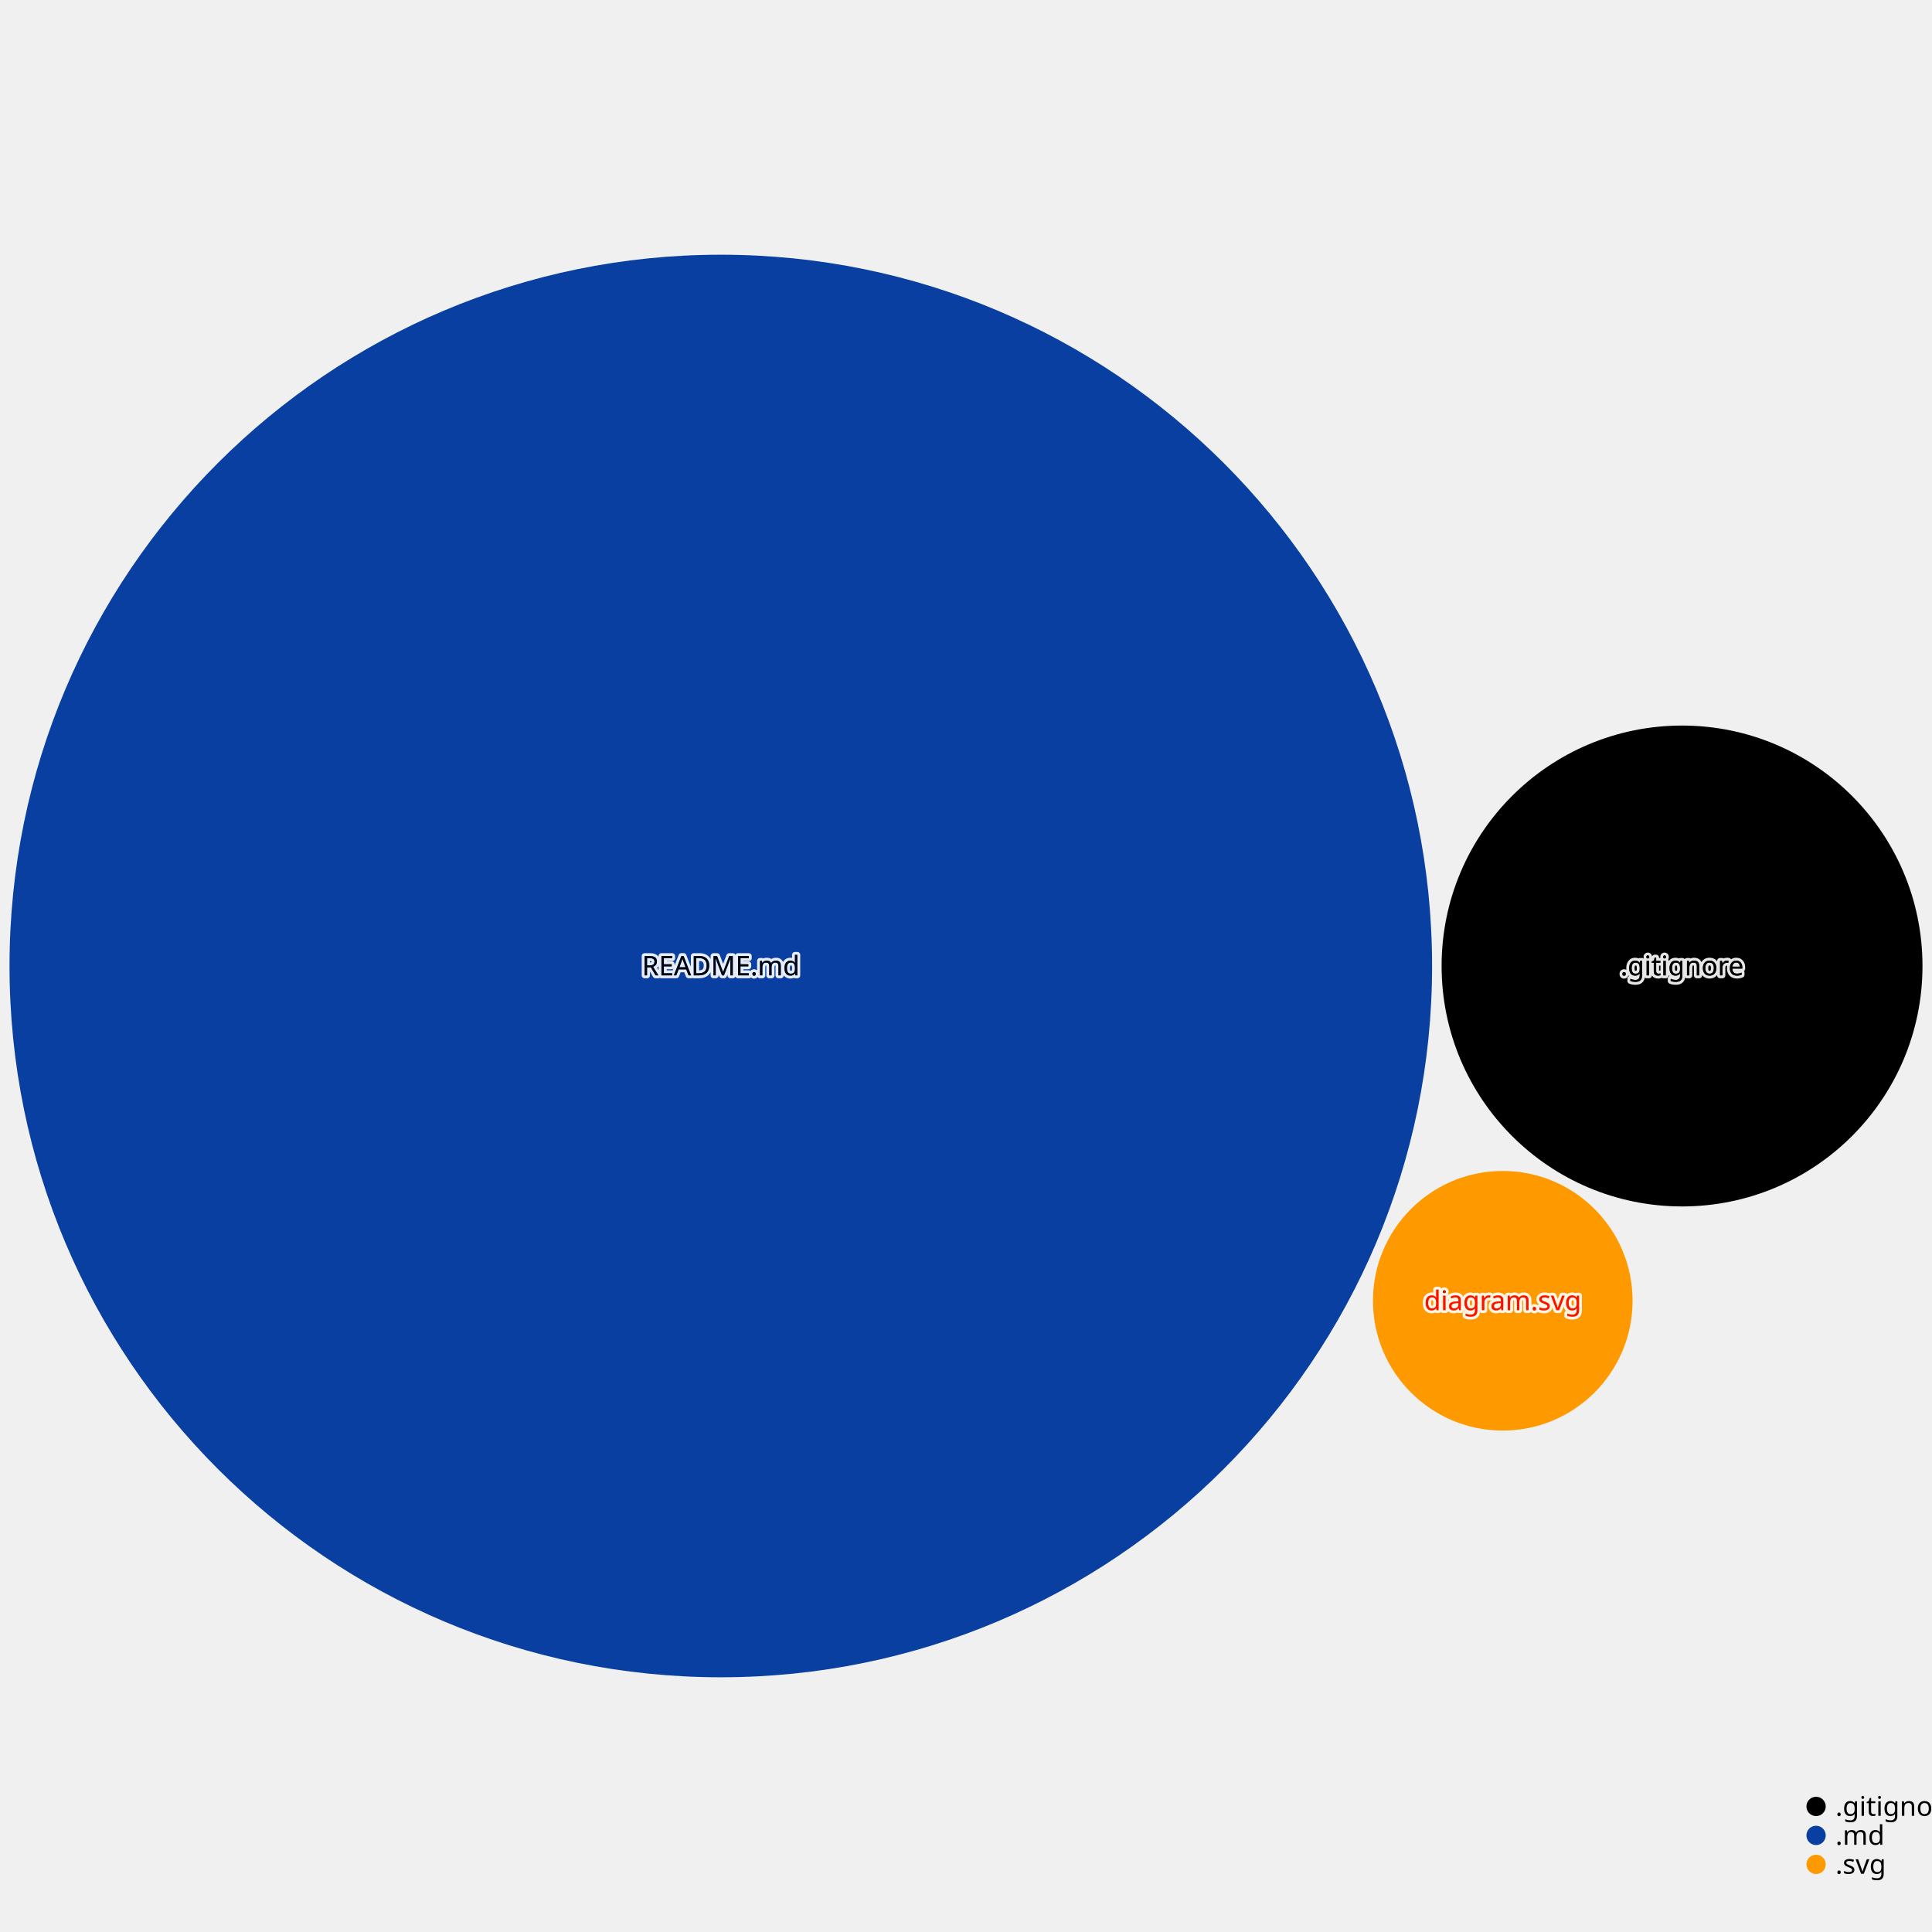
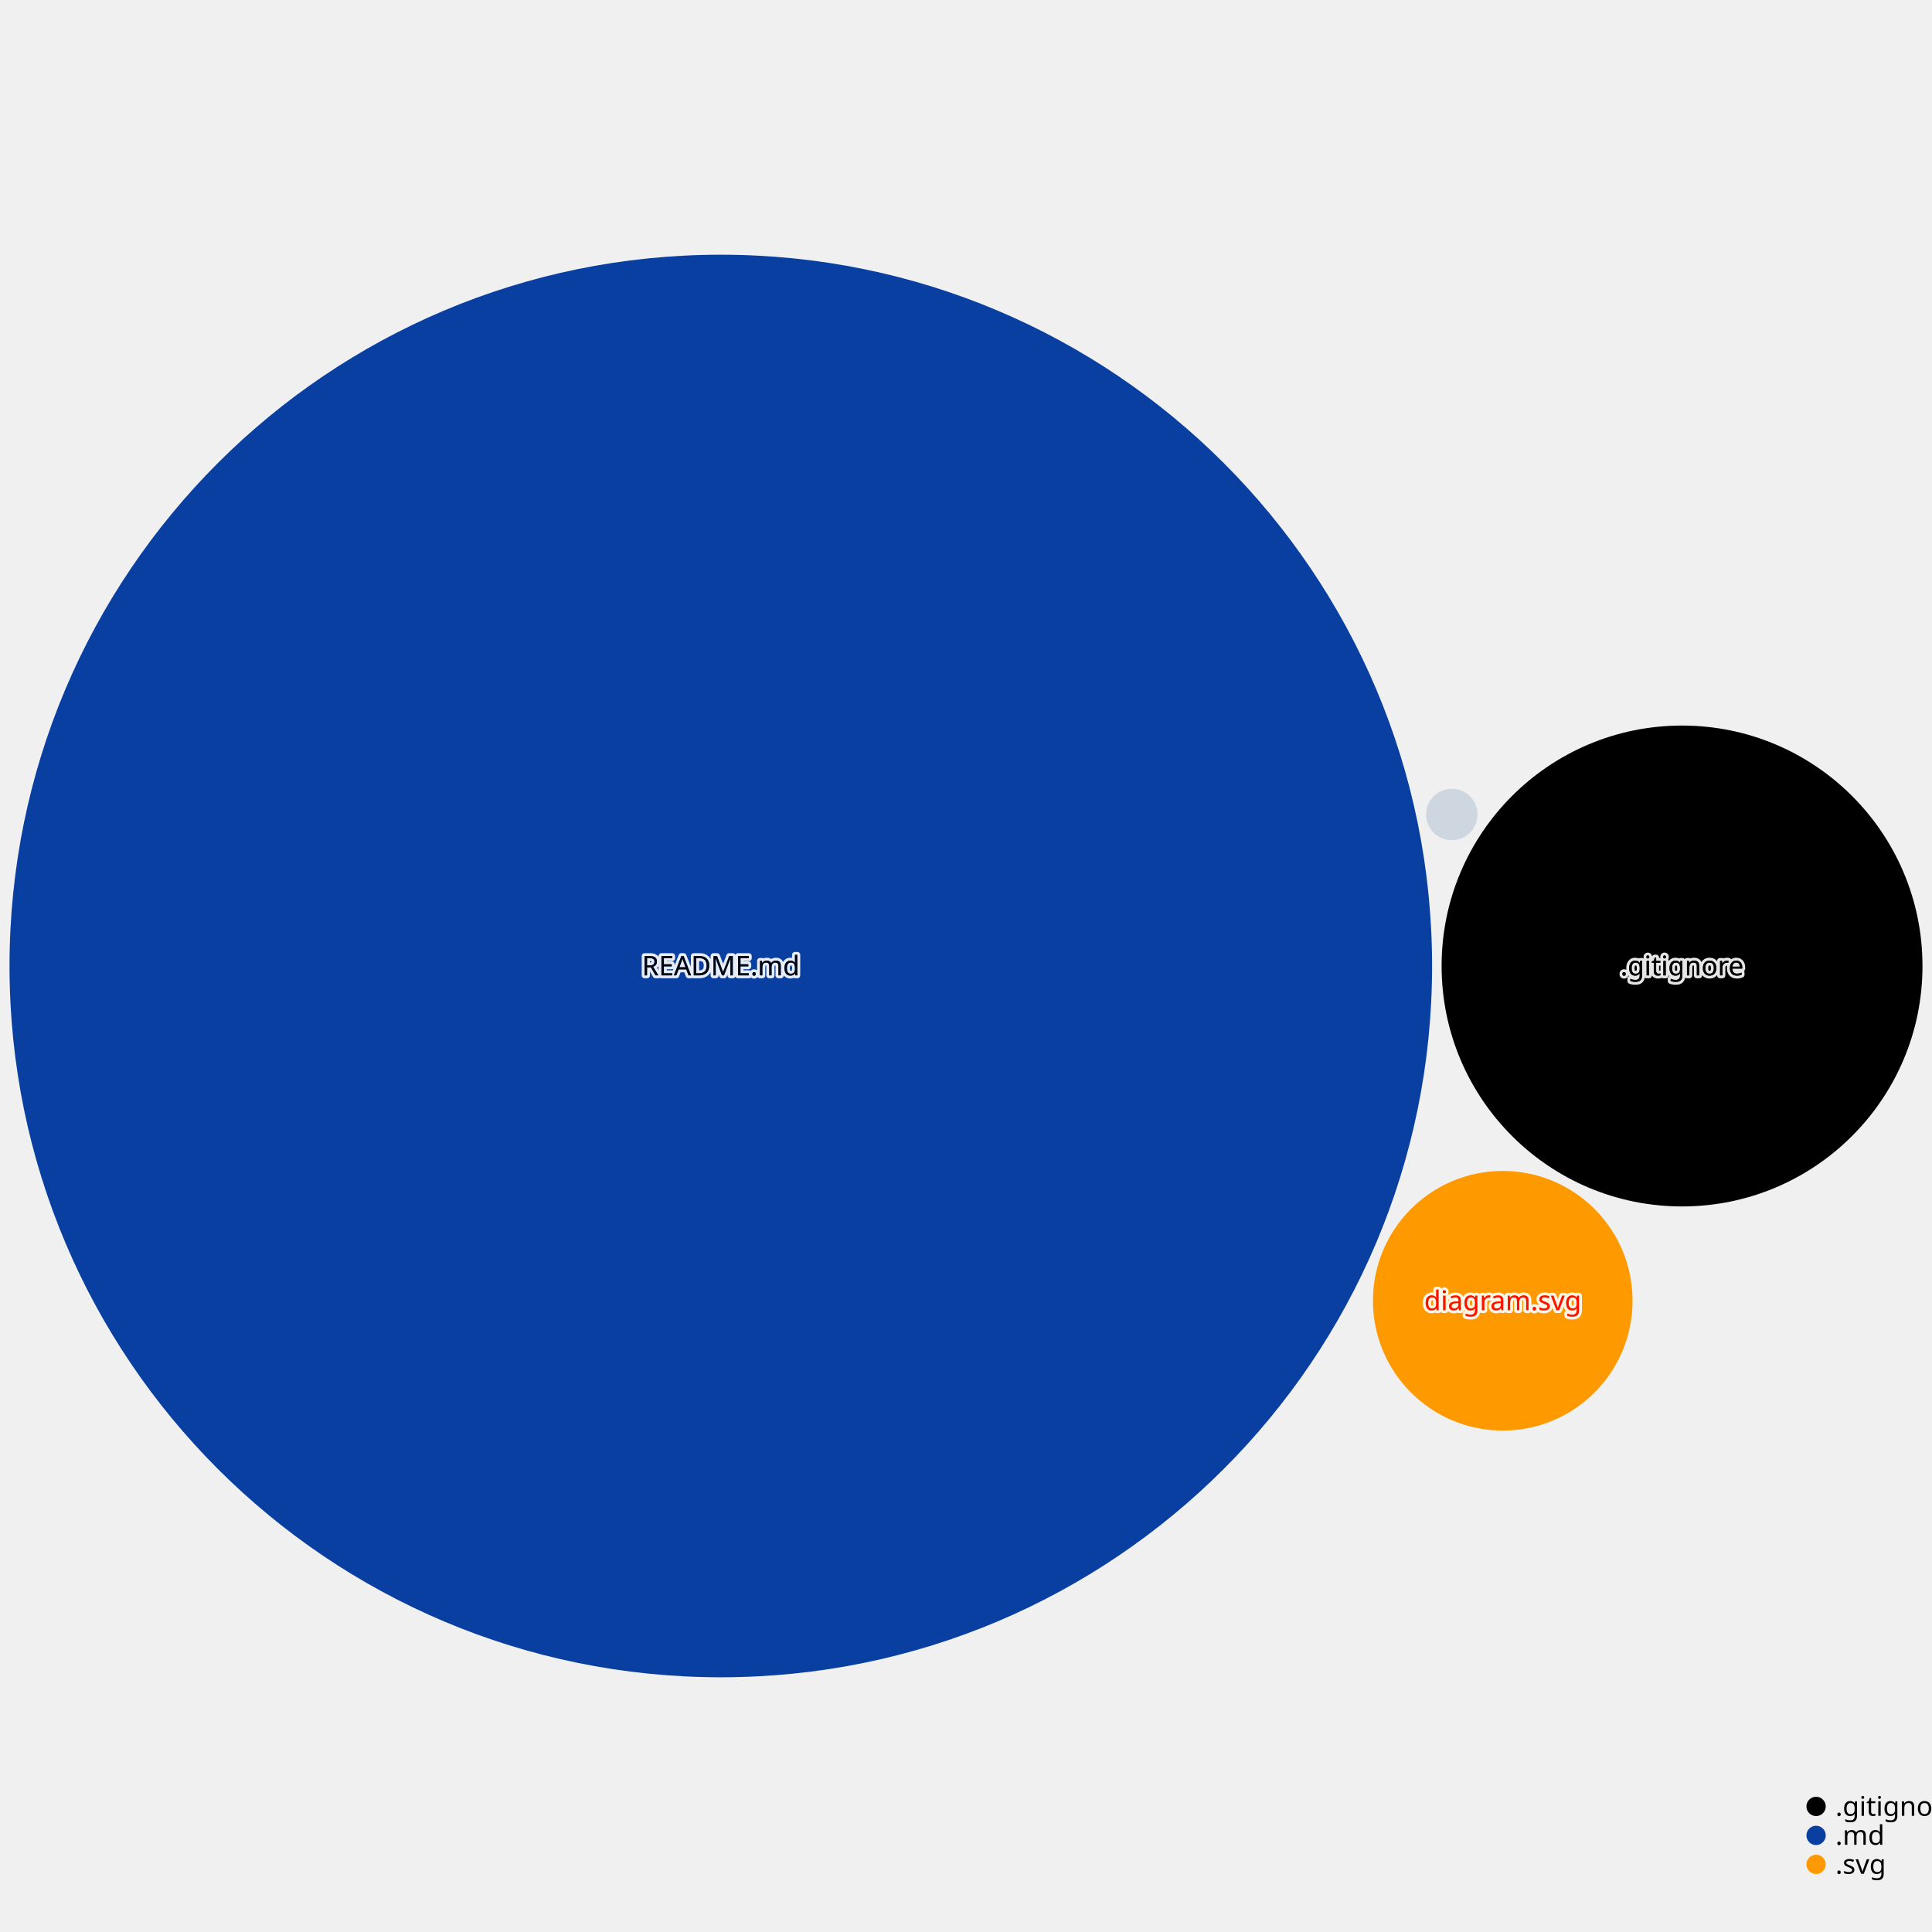
<svg xmlns="http://www.w3.org/2000/svg" width="1000" height="1000" style="background:white;font-family:sans-serif;overflow:visible">
  <defs>
    <filter id="glow" x="-50%" y="-50%" width="200%" height="200%">
      <feGaussianBlur stdDeviation="4" result="coloredBlur" />
      <feMerge>
        <feMergeNode in="coloredBlur" />
        <feMergeNode in="SourceGraphic" />
      </feMerge>
    </filter>
  </defs>
  <g style="fill:#083fa1;transition:transform 0s ease-out, fill 0.1s ease-out" transform="translate(373.0863, 500)">
    <circle style="transition:all 0.5s ease-out" r="368.16" stroke-width="0" stroke="#374151" />
  </g>
  <g style="fill:#000000;transition:transform 0s ease-out, fill 0.1s ease-out" transform="translate(870.6232, 500)">
    <circle style="transition:all 0.5s ease-out" r="124.451" stroke-width="0" stroke="#374151" />
  </g>
  <g style="fill:#ff9900;transition:transform 0s ease-out, fill 0.1s ease-out" transform="translate(777.8246, 673.2756)">
    <circle style="transition:all 0.5s ease-out" r="67.184" stroke-width="0" stroke="#374151" />
+   </g>
+   <g style="fill:#CED6E0;transition:transform 0s ease-out, fill 0.1s ease-out" transform="translate(751.4328, 421.5681)">
+     <circle style="transition:all 0.5s ease-out" r="13.304" stroke-width="0" stroke="#374151" />
  </g>
  <g style="fill:#083fa1;transition:transform 0s ease-out" transform="translate(373.0863, 500)">
    <text style="pointer-events:none;opacity:0.9;font-size:14px;font-weight:500;transition:all 0.5s ease-out" fill="#4B5563" text-anchor="middle" dominant-baseline="middle" stroke="white" stroke-width="3" stroke-linejoin="round">README.md</text>
    <text style="pointer-events:none;opacity:1;font-size:14px;font-weight:500;transition:all 0.5s ease-out" text-anchor="middle" dominant-baseline="middle">README.md</text>
    <text style="pointer-events:none;opacity:0.9;font-size:14px;font-weight:500;mix-blend-mode:color-burn;transition:all 0.5s ease-out" fill="#110101" text-anchor="middle" dominant-baseline="middle">README.md</text>
  </g>
  <g style="fill:#000000;transition:transform 0s ease-out" transform="translate(870.6232, 500)">
    <text style="pointer-events:none;opacity:0.9;font-size:14px;font-weight:500;transition:all 0.5s ease-out" fill="#4B5563" text-anchor="middle" dominant-baseline="middle" stroke="white" stroke-width="3" stroke-linejoin="round">.gitignore</text>
    <text style="pointer-events:none;opacity:1;font-size:14px;font-weight:500;transition:all 0.5s ease-out" text-anchor="middle" dominant-baseline="middle">.gitignore</text>
    <text style="pointer-events:none;opacity:0.9;font-size:14px;font-weight:500;mix-blend-mode:color-burn;transition:all 0.5s ease-out" fill="#110101" text-anchor="middle" dominant-baseline="middle">.gitignore</text>
  </g>
  <g style="fill:#ff9900;transition:transform 0s ease-out" transform="translate(777.8246, 673.2756)">
    <text style="pointer-events:none;opacity:0.9;font-size:14px;font-weight:500;transition:all 0.5s ease-out" fill="#4B5563" text-anchor="middle" dominant-baseline="middle" stroke="white" stroke-width="3" stroke-linejoin="round">diagram.svg</text>
    <text style="pointer-events:none;opacity:1;font-size:14px;font-weight:500;transition:all 0.5s ease-out" text-anchor="middle" dominant-baseline="middle">diagram.svg</text>
    <text style="pointer-events:none;opacity:0.9;font-size:14px;font-weight:500;mix-blend-mode:color-burn;transition:all 0.5s ease-out" fill="#110101" text-anchor="middle" dominant-baseline="middle">diagram.svg</text>
  </g>
  <g transform="translate(940, 935)">
    <g transform="translate(0, 0)">
      <circle r="5" fill="#000000" />
      <text x="10" style="font-size:14px;font-weight:300" dominant-baseline="middle">.gitignore</text>
    </g>
    <g transform="translate(0, 15)">
      <circle r="5" fill="#083fa1" />
      <text x="10" style="font-size:14px;font-weight:300" dominant-baseline="middle">.md</text>
    </g>
    <g transform="translate(0, 30)">
      <circle r="5" fill="#ff9900" />
      <text x="10" style="font-size:14px;font-weight:300" dominant-baseline="middle">.svg</text>
    </g>
    <g fill="#9CA3AF" style="font-weight:300;font-style:italic;font-size:12px">each dot sized by file size</g>
  </g>
</svg>
